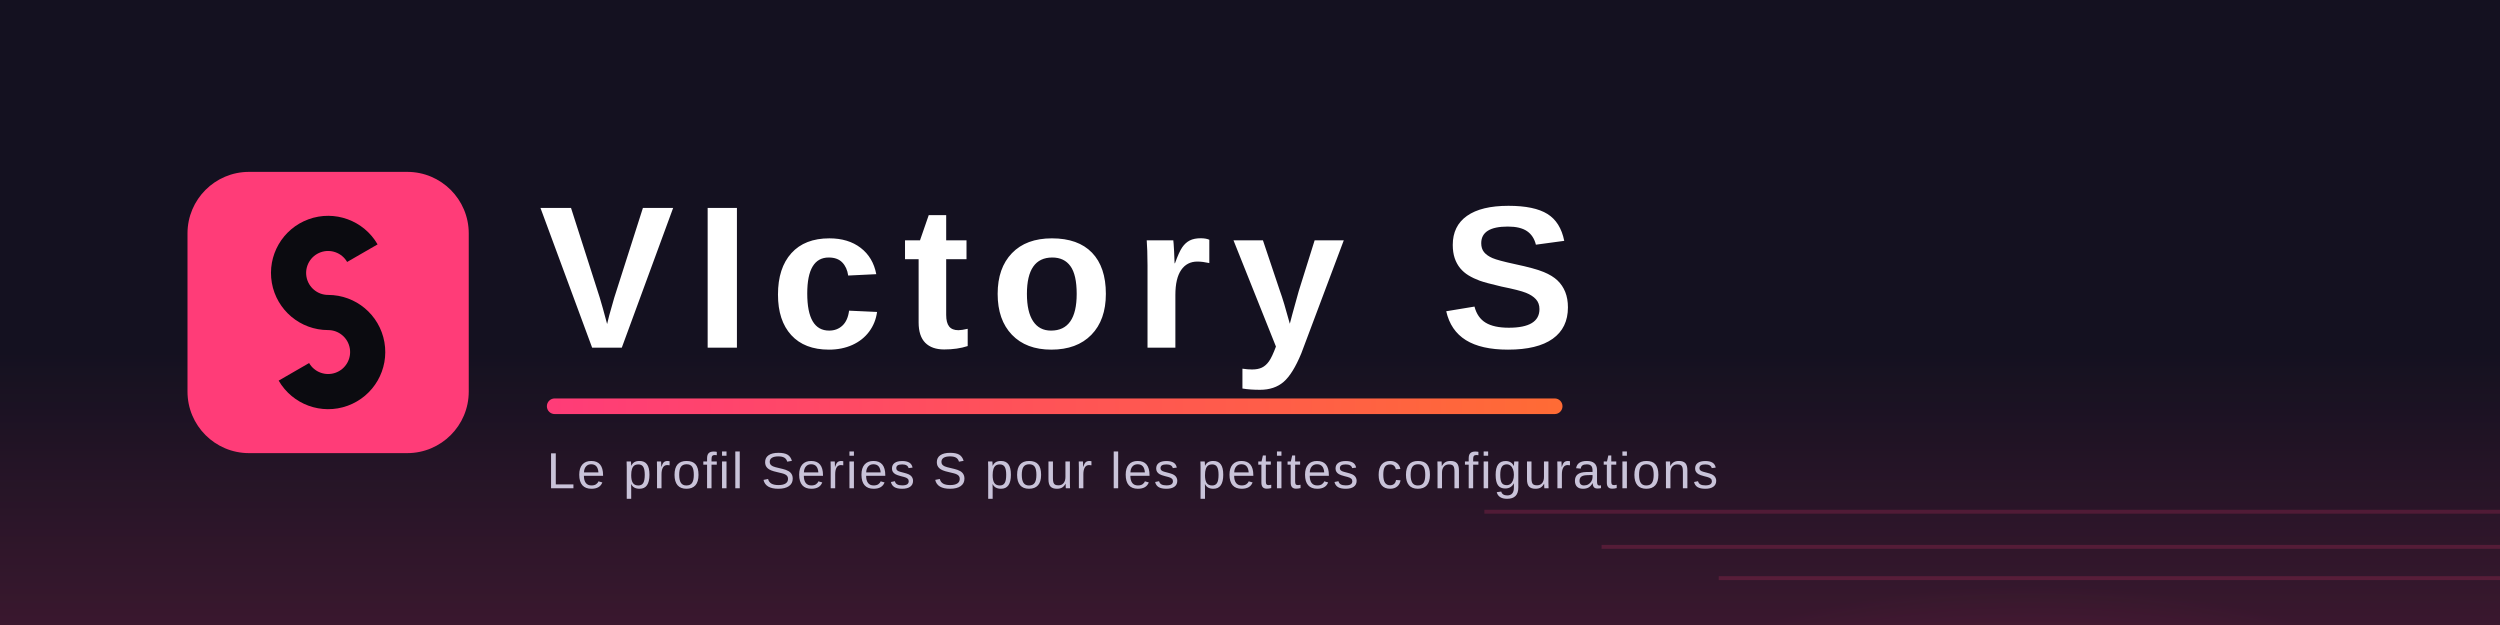
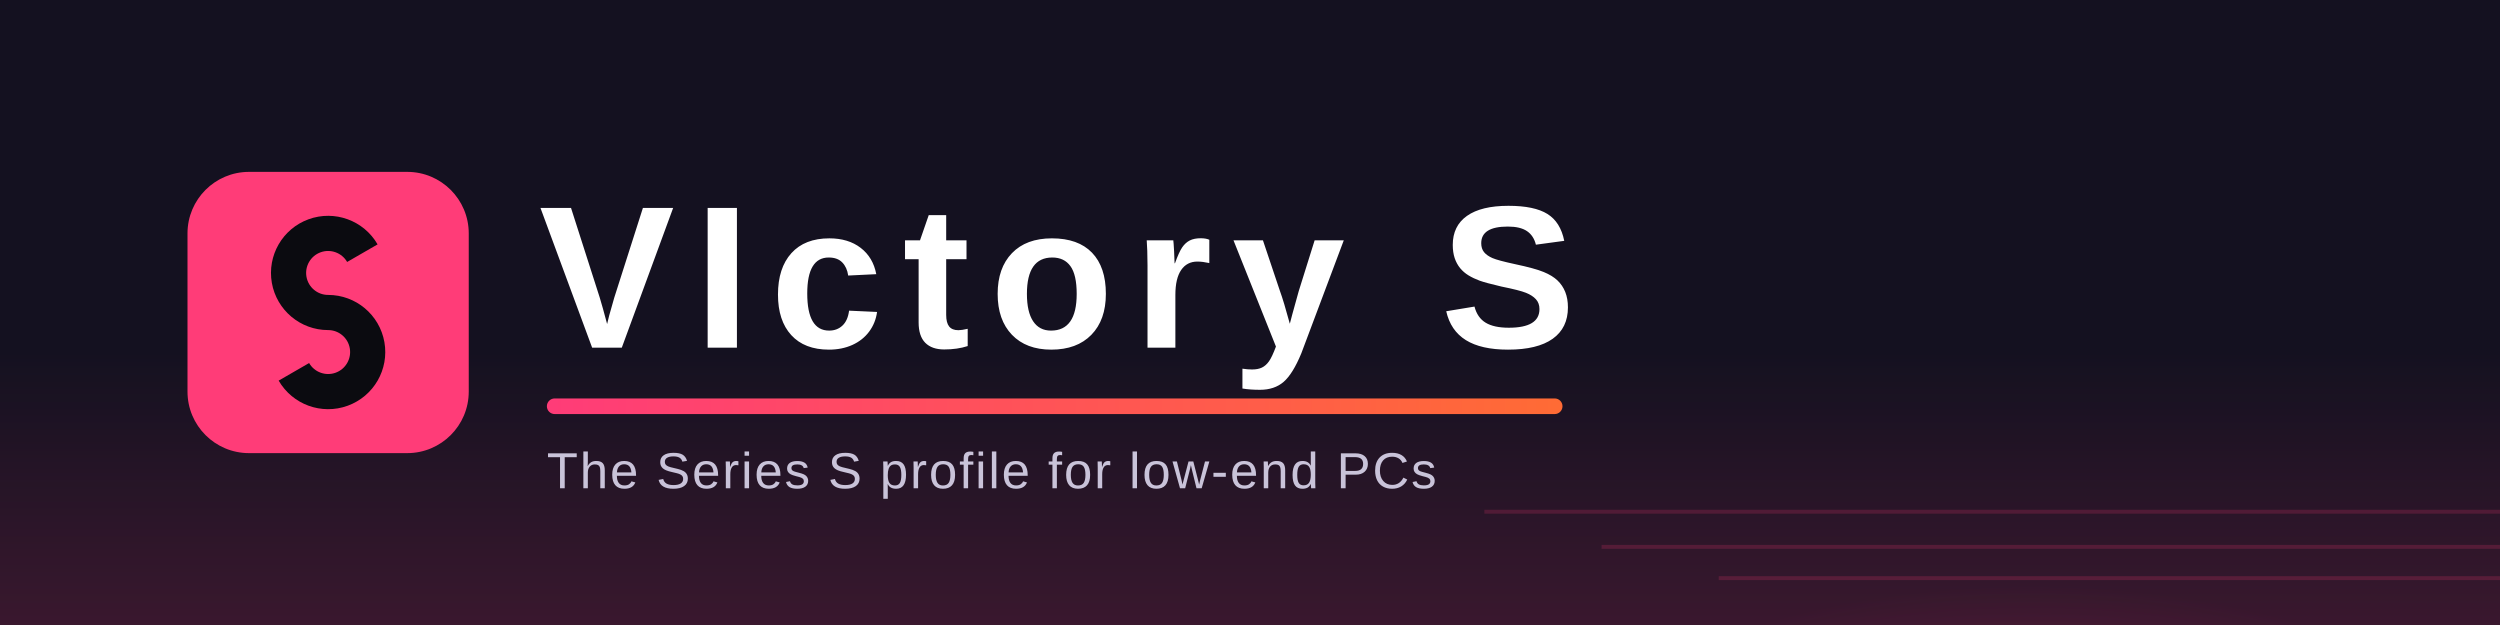
- <svg xmlns="http://www.w3.org/2000/svg" width="1280" height="320" viewBox="0 0 1280 320" role="img" aria-label="VIctory S : le profil Series S pour les petites configurations">
+ <svg xmlns="http://www.w3.org/2000/svg" width="1280" height="320" viewBox="0 0 1280 320" role="img" aria-label="VIctory S: the Series S profile for low-end PCs">
  <defs>
    <linearGradient id="sunset" x1="0" y1="0" x2="1" y2="0">
      <stop offset="0" stop-color="#FF3C78" />
      <stop offset="1" stop-color="#FF6B35" />
    </linearGradient>
    <linearGradient id="glow" x1="0" y1="0" x2="0" y2="1">
      <stop offset="0" stop-color="#FF3C78" stop-opacity="0" />
      <stop offset="1" stop-color="#FF3C78" stop-opacity="0.16" />
    </linearGradient>
    <radialGradient id="sun" cx="0.5" cy="1" r="0.5">
      <stop offset="0" stop-color="#FF6B35" stop-opacity="0.35" />
      <stop offset="1" stop-color="#FF3C78" stop-opacity="0" />
    </radialGradient>
  </defs>
  <rect width="1280" height="320" fill="#141120" />
  <rect y="180" width="1280" height="140" fill="url(#glow)" />
  <ellipse cx="1040" cy="300" rx="300" ry="170" fill="url(#sun)" />
  <g stroke="#FF3C78" stroke-opacity="0.18" stroke-width="2">
    <line x1="760" y1="262" x2="1280" y2="262" />
    <line x1="820" y1="280" x2="1280" y2="280" />
    <line x1="880" y1="296" x2="1280" y2="296" />
  </g>
  <g transform="translate(96 88) scale(2.25)">
    <rect width="64" height="64" rx="14" fill="#FF3C78" />
    <path d="M39.79 18.5 A9 9 0 1 0 32 32 A9 9 0 1 1 24.21 45.5" fill="none" stroke="#0B0B10" stroke-width="8" />
  </g>
  <text x="276" y="178" fill="#FFFFFF" font-family="'Josefin Sans', 'Segoe UI', 'Helvetica Neue', Arial, sans-serif" font-size="104" font-weight="700" letter-spacing="10">VIctory S</text>
  <rect x="280" y="204" width="520" height="8" rx="4" fill="url(#sunset)" />
-   <text x="280" y="250" fill="#C9C3D9" font-family="'Segoe UI', 'Helvetica Neue', Arial, sans-serif" font-size="26" letter-spacing="1">Le profil Series S pour les petites configurations</text>
+   <text x="280" y="250" fill="#C9C3D9" font-family="'Segoe UI', 'Helvetica Neue', Arial, sans-serif" font-size="26" letter-spacing="1">The Series S profile for low-end PCs</text>
</svg>
